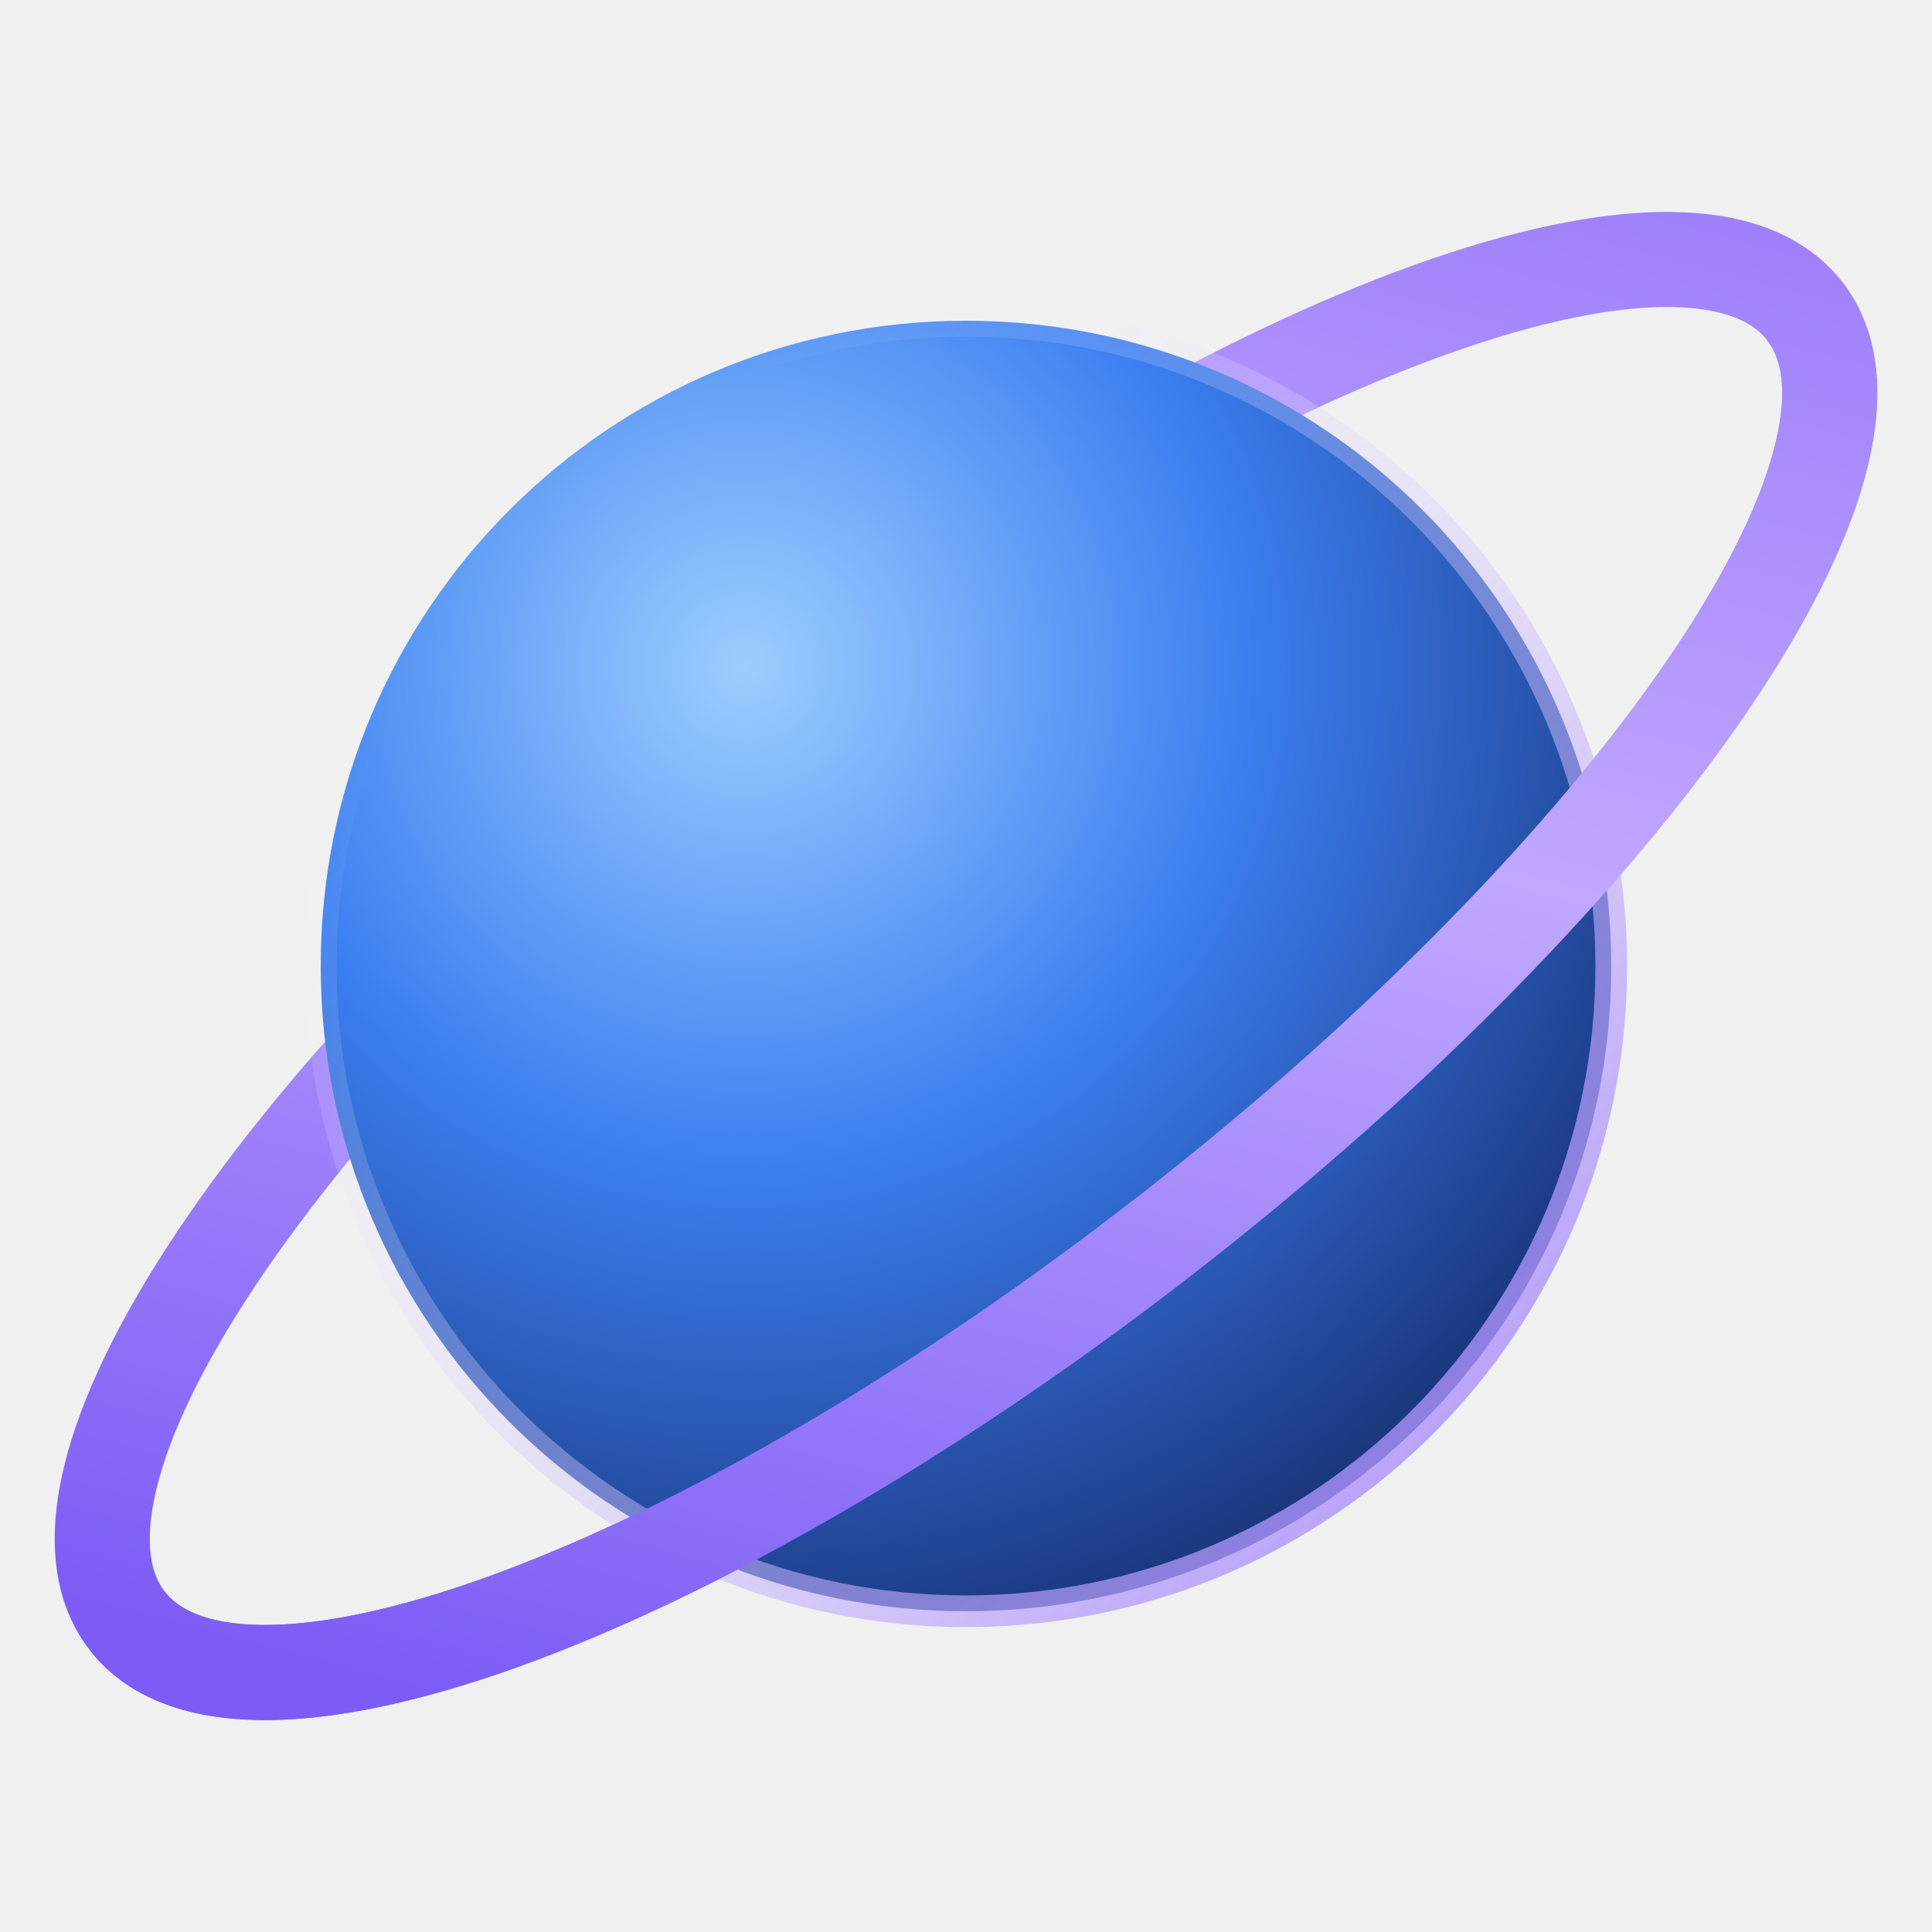
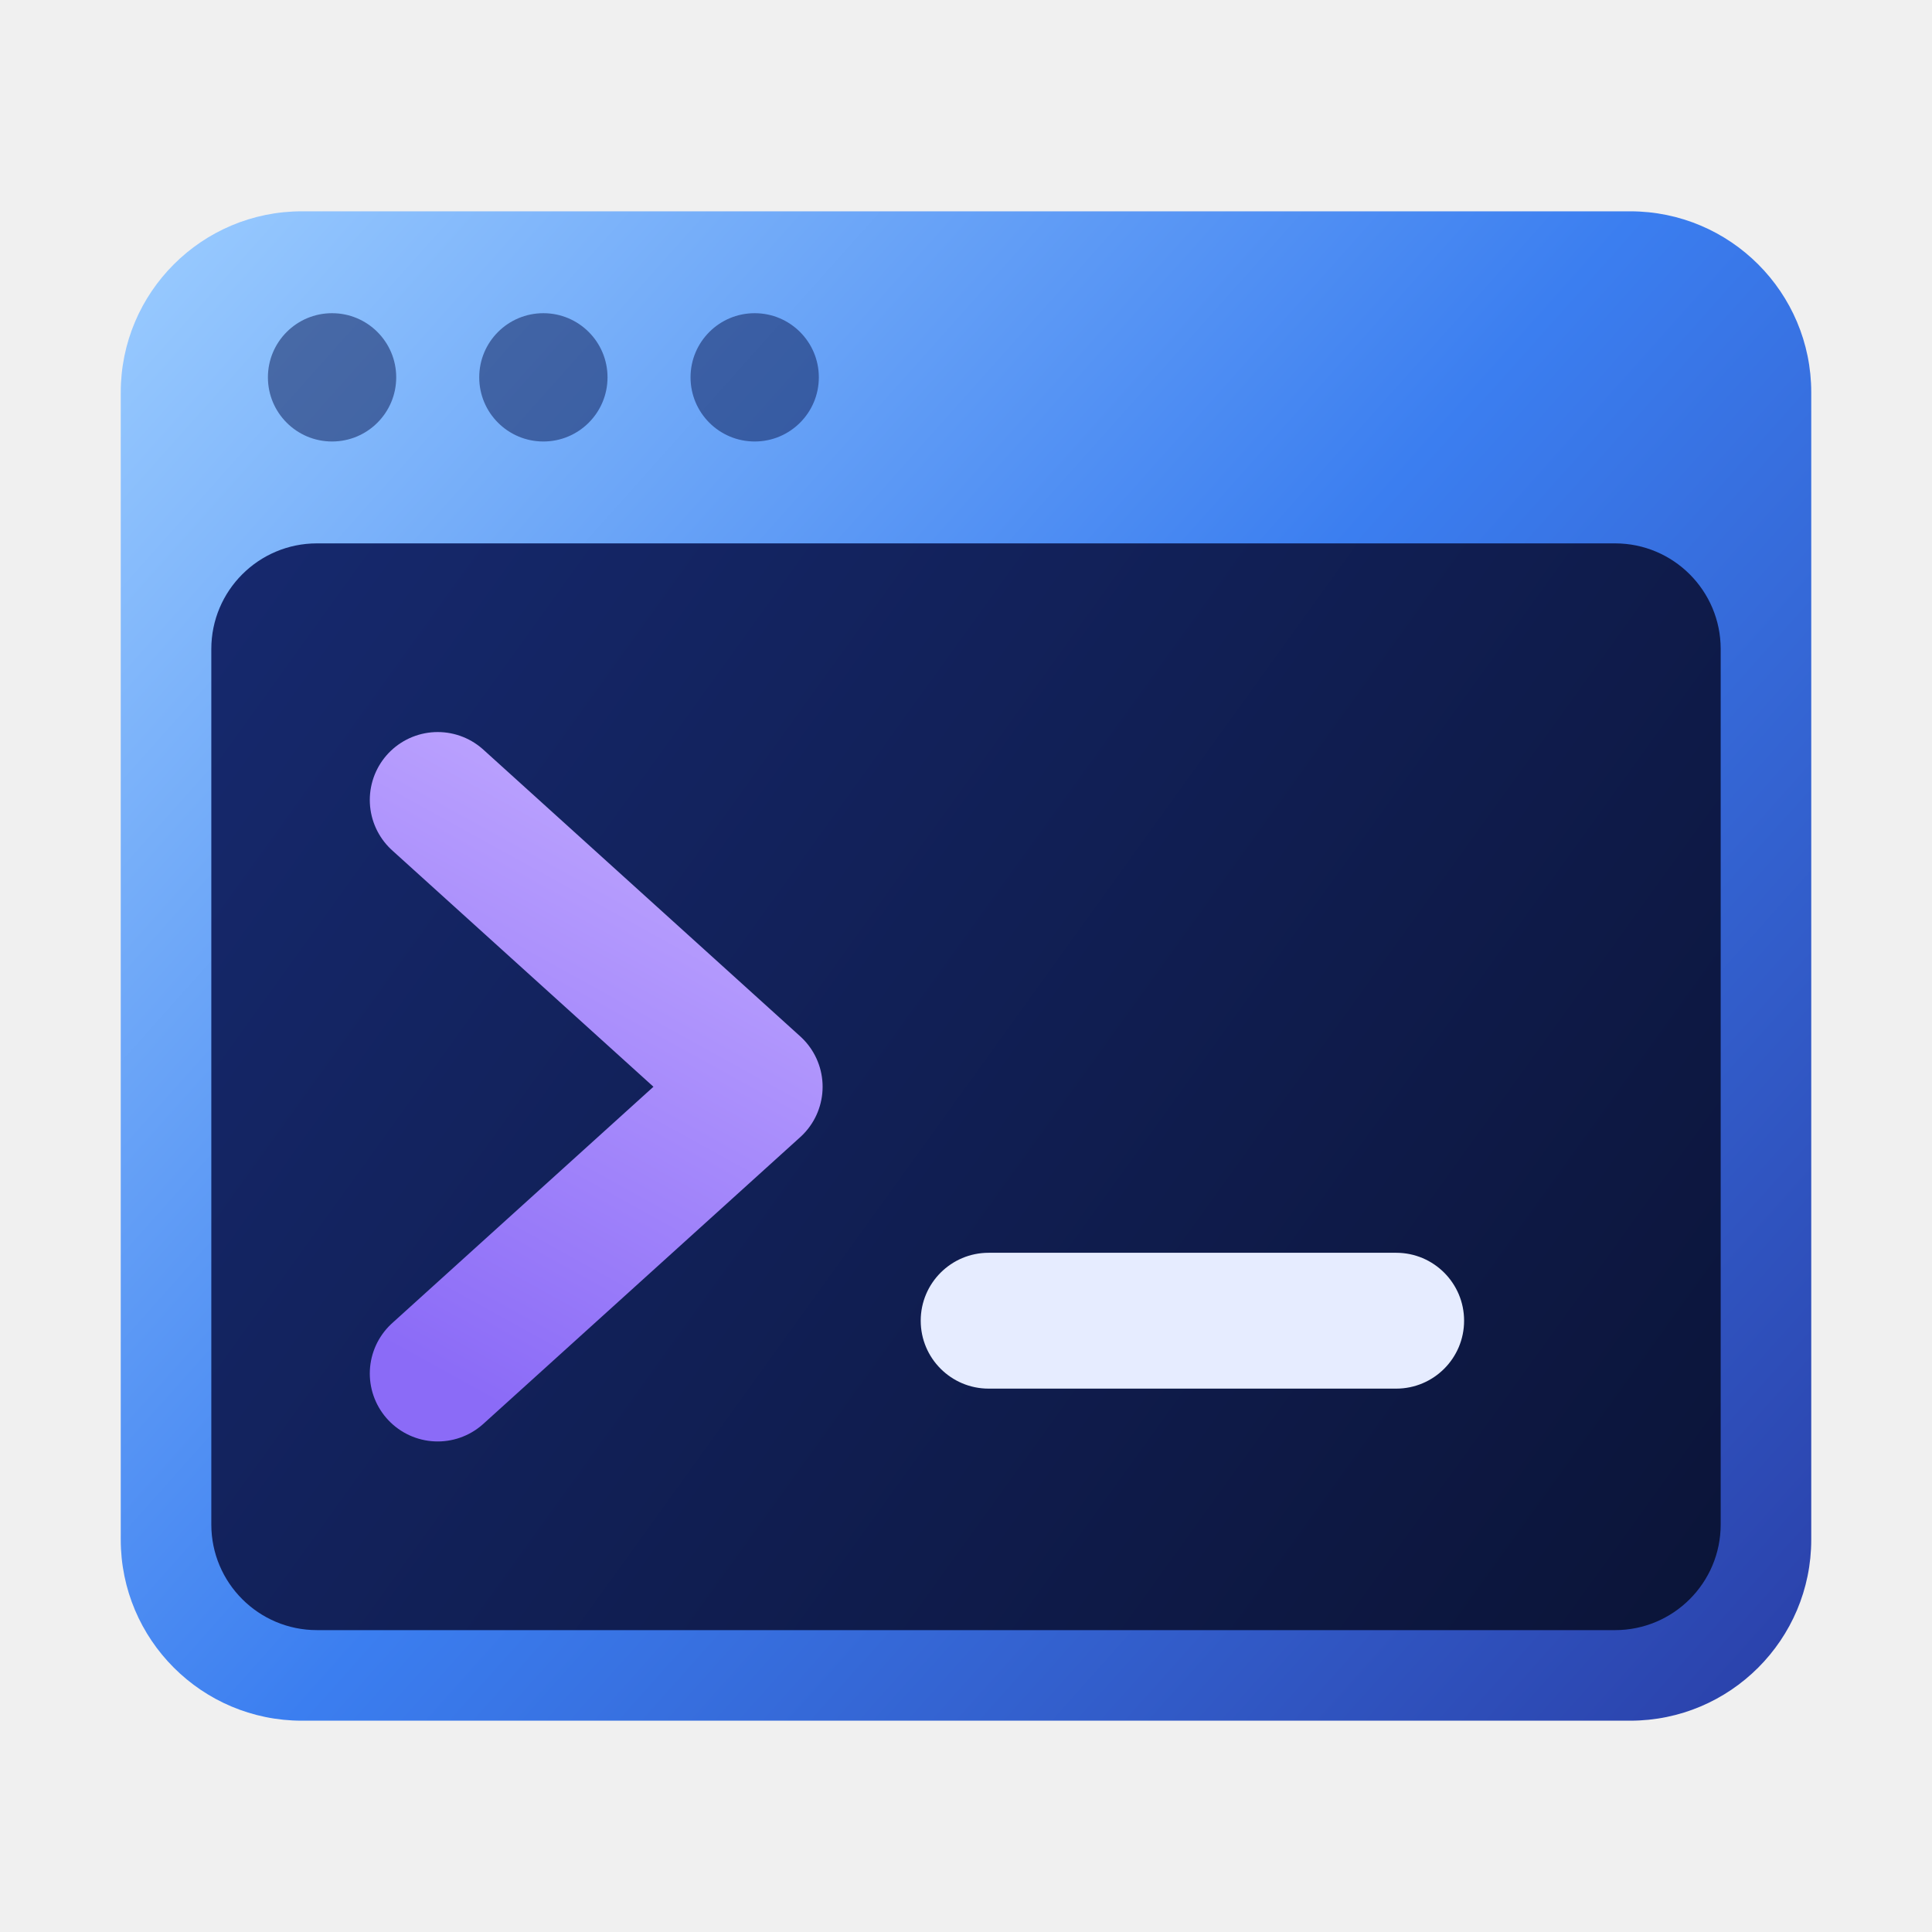
<svg xmlns="http://www.w3.org/2000/svg" viewBox="0 0 1024 1024" width="1024" height="1024">
  <defs>
-     <radialGradient id="ball" cx="0.33" cy="0.27" r="0.88">
+     <linearGradient id="frame" gradientUnits="userSpaceOnUse" x1="64" y1="112" x2="960" y2="912">
      <stop offset="0" stop-color="#9ccdff" />
-       <stop offset="0.44" stop-color="#3b7ef0" />
-       <stop offset="1" stop-color="#12235f" />
-     </radialGradient>
-     <linearGradient id="ringg" gradientUnits="userSpaceOnUse" x1="140" y1="800" x2="890" y2="230">
-       <stop offset="0" stop-color="#7c5cf5" />
-       <stop offset="0.5" stop-color="#c0a8ff" />
-       <stop offset="1" stop-color="#8b6bf7" />
+       <stop offset="0.5" stop-color="#3b7ef0" />
+       <stop offset="1" stop-color="#2a3fa8" />
    </linearGradient>
-     <linearGradient id="rimlight" gradientUnits="userSpaceOnUse" x1="330" y1="330" x2="740" y2="740">
-       <stop offset="0" stop-color="#ffffff" stop-opacity="0" />
-       <stop offset="1" stop-color="#a78bfa" stop-opacity="0.85" />
+     <linearGradient id="screen" gradientUnits="userSpaceOnUse" x1="112" y1="288" x2="912" y2="864">
+       <stop offset="0" stop-color="#16296e" />
+       <stop offset="1" stop-color="#0b1438" />
    </linearGradient>
-     <mask id="front">
-       <rect x="-560" y="0" width="1120" height="600" fill="#fff" />
-     </mask>
+     <linearGradient id="prompt" gradientUnits="userSpaceOnUse" x1="232" y1="728" x2="400" y2="424">
+       <stop offset="0" stop-color="#8b6bf7" />
+       <stop offset="1" stop-color="#c0a8ff" />
+     </linearGradient>
  </defs>
-   <g transform="translate(512 512) scale(1.20) translate(-512 -512)">
-     <g transform="translate(512 512) rotate(-38)">
-       <ellipse cx="0" cy="0" rx="470" ry="148" fill="none" stroke="url(#ringg)" stroke-width="42" />
-     </g>
-     <circle cx="512" cy="512" r="285" fill="url(#ball)" />
-     <circle cx="512" cy="512" r="285" fill="none" stroke="url(#rimlight)" stroke-width="14" />
-     <g transform="translate(512 512) rotate(-38)" mask="url(#front)">
-       <ellipse cx="0" cy="0" rx="470" ry="148" fill="none" stroke="url(#ringg)" stroke-width="42" />
-     </g>
+   <rect x="64" y="112" width="896" height="800" rx="96" fill="url(#frame)" />
+   <g fill="#12235f" fill-opacity="0.55">
+     <circle cx="176" cy="200" r="34" />
+     <circle cx="288" cy="200" r="34" />
+     <circle cx="400" cy="200" r="34" />
  </g>
+   <rect x="112" y="288" width="800" height="576" rx="56" fill="url(#screen)" />
+   <polyline points="232,424 400,576 232,728" fill="none" stroke="url(#prompt)" stroke-width="72" stroke-linecap="round" stroke-linejoin="round" />
+   <rect x="488" y="664" width="288" height="72" rx="36" fill="#e6ecff" />
</svg>
